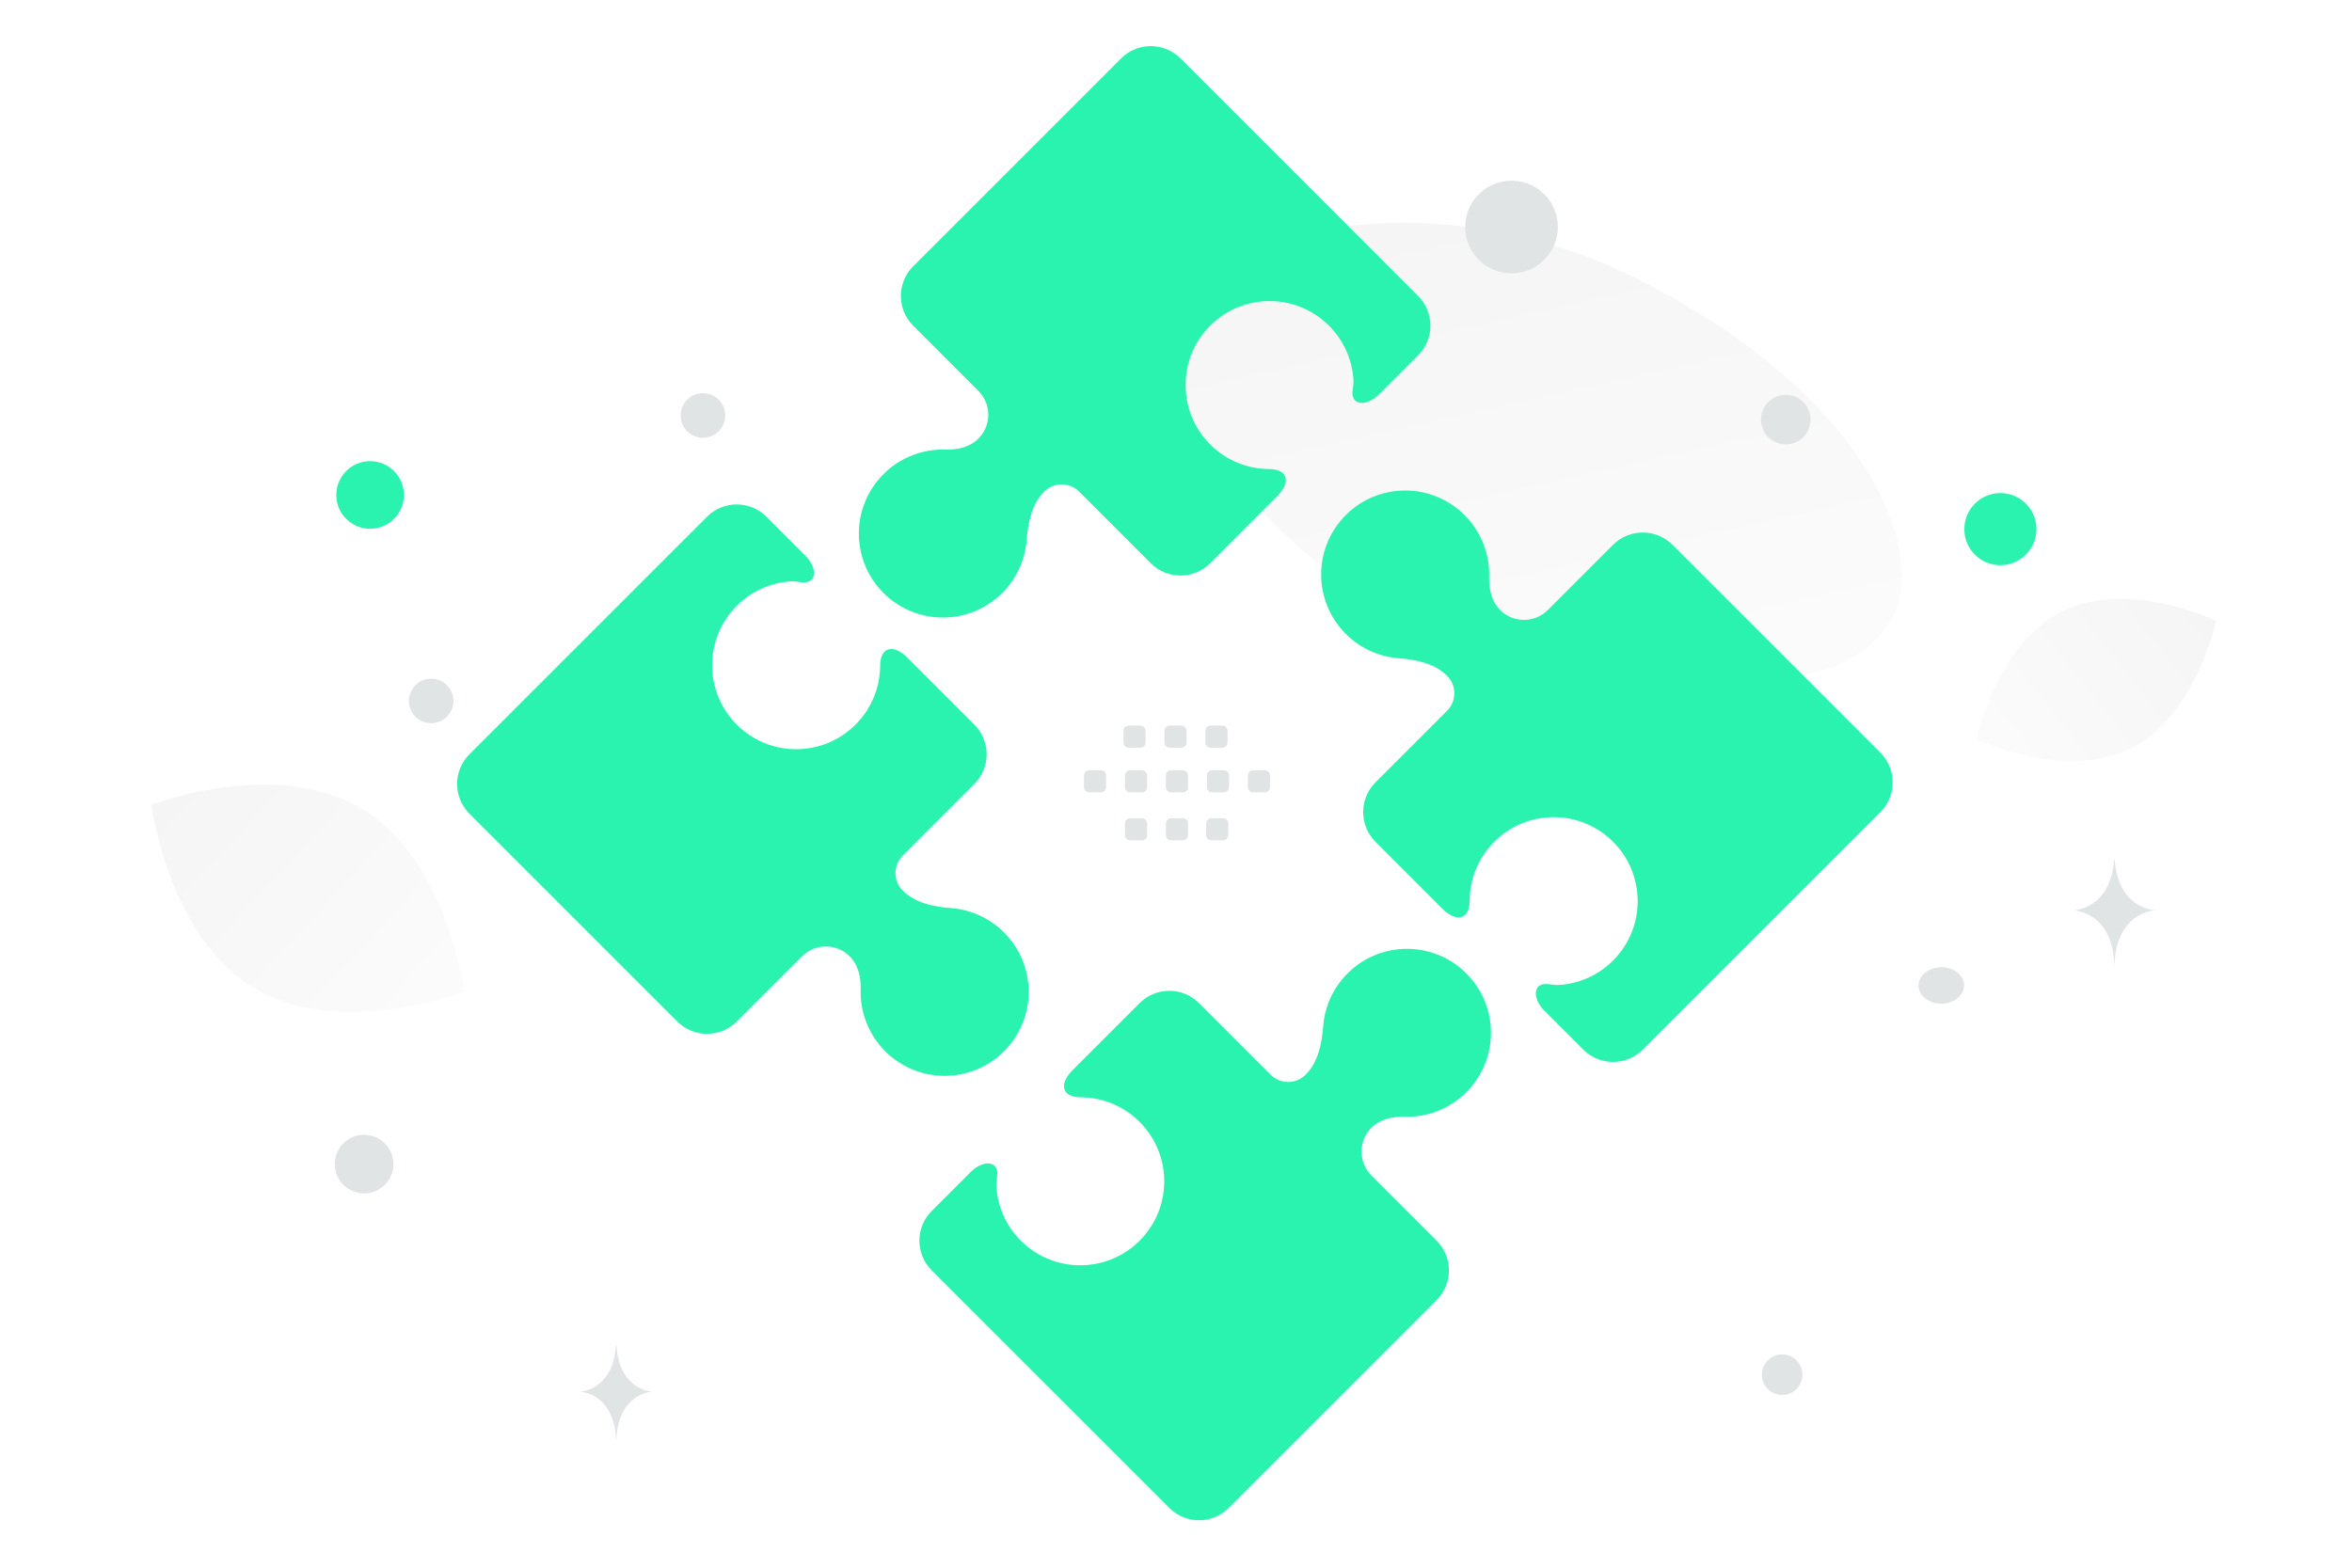
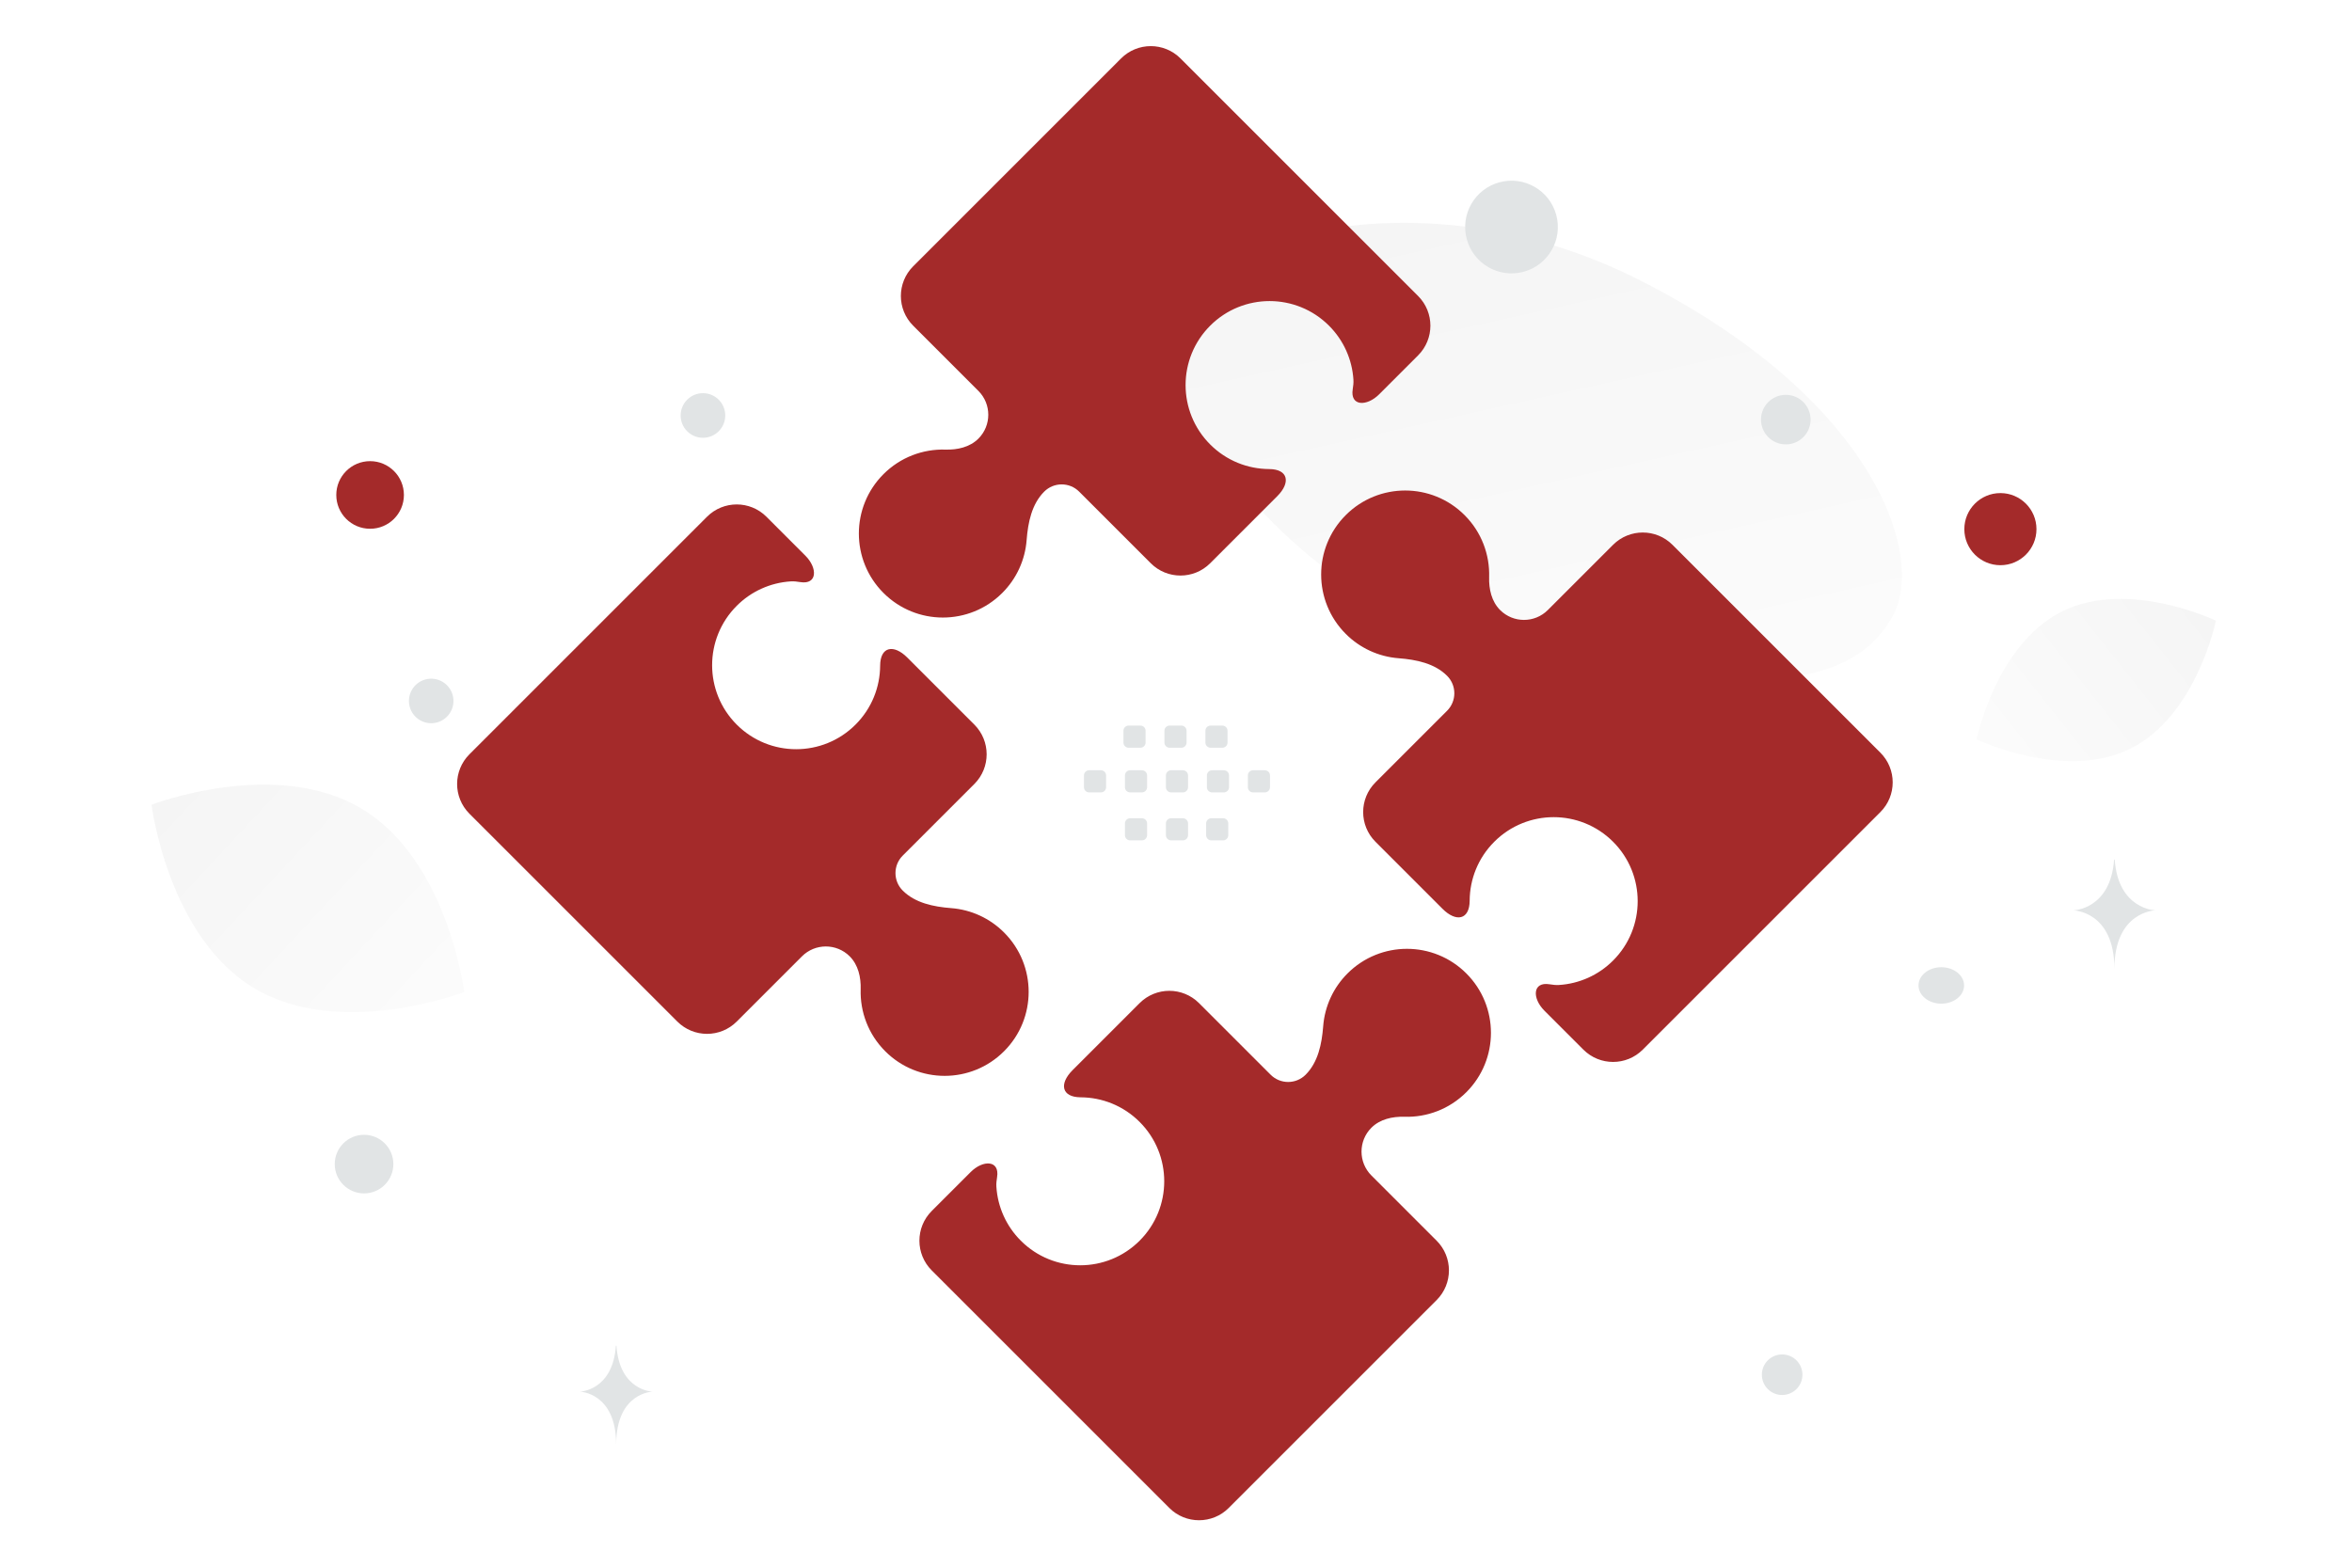
<svg xmlns="http://www.w3.org/2000/svg" width="900" height="600" viewBox="0 0 900 600" fill="none">
  <path fill="transparent" d="M0 0h900v600H0z" />
  <path d="M724.156 235.989c-13.417 23.946-42.802 27.236-89.878 22.686-35.405-3.429-67.692-6.082-103.1-25.387-24.782-13.502-44.4-31.771-58.718-49.513-15.516-19.222-37.173-41.159-26.556-62.953 14.59-29.938 98.962-55.152 180.89-13.918 89.998 45.308 110.488 105.682 97.362 129.085z" fill="url(#a)" />
  <path d="M815.194 286.538c-25.277 12.538-58.825-3.584-58.825-3.584s7.456-36.444 32.746-48.965c25.276-12.538 58.811 3.566 58.811 3.566s-7.456 36.444-32.732 48.983z" fill="url(#b)" />
  <path d="M97.217 378.175c33.026 19.794 80.409 1.496 80.409 1.496s-6.196-50.383-39.242-70.155c-33.027-19.794-80.389-1.519-80.389-1.519s6.196 50.384 39.222 70.178z" fill="url(#c)" />
-   <circle cx="765.46" cy="202.519" r="13.801" transform="rotate(180 765.46 202.519)" fill="#29F3AF" />
-   <circle cx="245.638" cy="280.695" r="15.527" transform="rotate(180 245.638 280.695)" fill="#29F3AF" />
-   <circle r="12.939" transform="matrix(-1 0 0 1 141.619 189.435)" fill="#29F3AF" />
-   <circle r="6.038" transform="matrix(-1 0 0 1 647.096 256.717)" fill="#29F3AF" />
+   <circle cx="765.46" cy="202.519" r="13.801" transform="rotate(180 765.46 202.519)" fill="#A42A2A" />
+   <circle cx="245.638" cy="280.695" r="15.527" transform="rotate(180 245.638 280.695)" fill="#A42A2A" />
+   <circle r="12.939" transform="matrix(-1 0 0 1 141.619 189.435)" fill="#A42A2A" />
+   <circle r="6.038" transform="matrix(-1 0 0 1 647.096 256.717)" fill="#A42A2A" />
  <circle r="7.763" transform="matrix(-1 0 0 1 681.943 526.144)" fill="#E1E4E5" />
  <circle r="11.214" transform="matrix(-1 0 0 1 139.305 445.534)" fill="#E1E4E5" />
  <circle r="8.535" transform="matrix(-1 0 0 1 268.985 159.015)" fill="#E1E4E5" />
  <circle r="9.488" transform="matrix(-1 0 0 1 683.339 160.598)" fill="#E1E4E5" />
  <circle r="8.521" transform="scale(1 -1) rotate(-75 -92.312 -241.653)" fill="#E1E4E5" />
  <circle r="11.335" transform="matrix(-1 0 0 1 381.364 87.415)" fill="#E1E4E5" />
  <ellipse rx="8.719" ry="6.975" transform="matrix(-1 0 0 1 742.844 377.158)" fill="#E1E4E5" />
  <circle r="17.733" transform="scale(1 -1) rotate(-75 232.572 -420.33)" fill="#E1E4E5" />
  <path d="M808.967 328.983h.228c1.351 19.138 15.584 19.432 15.584 19.432s-15.695.307-15.695 22.42c0-22.113-15.695-22.42-15.695-22.42s14.227-.294 15.578-19.432zM235.675 515.038h.202c1.199 17.322 13.828 17.588 13.828 17.588s-13.926.278-13.926 20.292c0-20.014-13.927-20.292-13.927-20.292s12.624-.266 13.823-17.588z" fill="#E1E4E5" />
-   <path d="M537.402 427.422c8.546.256 17.175-2.878 23.698-9.401 12.553-12.554 12.553-32.908 0-45.462-12.554-12.553-32.908-12.553-45.462 0a32.02 32.02 0 0 0-9.319 20.239c-.521 6.734-1.947 13.758-6.722 18.534a9.463 9.463 0 0 1-13.38 0l-27.406-27.407c-6.277-6.277-16.454-6.277-22.731 0l-25.672 25.672c-5.197 5.197-4.225 10.333 3.124 10.375 8.166.046 16.318 3.184 22.548 9.415 12.554 12.553 12.554 32.907 0 45.461-12.554 12.554-32.908 12.554-45.462 0a32.025 32.025 0 0 1-9.352-20.718c-.073-1.159.074-2.378.27-3.598 1.062-6.574-5.393-6.67-10.102-1.961l-14.912 14.912c-6.277 6.277-6.277 16.454 0 22.731l90.923 90.923c6.277 6.277 16.454 6.277 22.731-.001l13.592-13.595 65.964-65.964c6.277-6.277 6.277-16.454 0-22.731l-24.958-24.957c-5.046-5.046-5.046-13.228 0-18.274 3.262-3.261 8.018-4.331 12.628-4.193zM361.759 172.073c-8.546-.255-17.174 2.879-23.697 9.401-12.554 12.554-12.554 32.908 0 45.462 12.554 12.554 32.908 12.554 45.462 0a32.022 32.022 0 0 0 9.319-20.239c.52-6.734 1.946-13.757 6.722-18.533 3.695-3.695 9.685-3.695 13.379 0l27.407 27.407c6.277 6.277 16.454 6.277 22.731 0l25.671-25.672c5.197-5.197 4.226-10.334-3.124-10.375-8.166-.046-16.317-3.185-22.547-9.415-12.554-12.554-12.554-32.908 0-45.462 12.554-12.554 32.907-12.554 45.461 0a32.024 32.024 0 0 1 9.353 20.718c.072 1.159-.074 2.379-.271 3.598-1.061 6.574 5.393 6.671 10.102 1.962l14.912-14.912c6.277-6.277 6.277-16.454.001-22.731l-90.923-90.923c-6.278-6.277-16.455-6.277-22.732 0l-13.591 13.595-65.965 65.965c-6.276 6.277-6.276 16.453.001 22.73l24.957 24.958c5.046 5.046 5.046 13.227 0 18.273-3.261 3.261-8.017 4.331-12.628 4.193zm208.063 48.773c.256-8.546-2.878-17.175-9.4-23.697-12.554-12.554-32.908-12.554-45.462 0-12.554 12.553-12.554 32.907 0 45.461a32.017 32.017 0 0 0 20.239 9.319c6.734.521 13.757 1.947 18.533 6.723 3.695 3.694 3.695 9.684 0 13.379l-27.407 27.406c-6.277 6.277-6.277 16.454 0 22.731l25.672 25.672c5.197 5.197 10.333 4.225 10.375-3.124.046-8.166 3.185-16.318 9.415-22.548 12.554-12.554 32.908-12.554 45.462 0 12.553 12.554 12.553 32.908 0 45.462a32.023 32.023 0 0 1-20.719 9.352c-1.158.073-2.378-.074-3.597-.27-6.575-1.062-6.671 5.393-1.962 10.102l14.912 14.912c6.277 6.277 16.454 6.277 22.731 0l90.923-90.923c6.277-6.277 6.277-16.454 0-22.731l-13.595-13.592-65.965-65.964c-6.277-6.277-16.454-6.277-22.73 0l-24.958 24.958c-5.046 5.046-13.227 5.046-18.273 0-3.262-3.262-4.331-8.018-4.194-12.628zM329.339 378.65c-.255 8.546 2.878 17.174 9.401 23.697 12.554 12.554 32.908 12.554 45.462 0 12.554-12.554 12.554-32.908 0-45.462a32.022 32.022 0 0 0-20.239-9.319c-6.734-.52-13.758-1.946-18.533-6.722-3.695-3.695-3.695-9.685 0-13.379l27.406-27.407c6.277-6.277 6.277-16.454 0-22.731l-25.671-25.671c-5.197-5.197-10.334-4.226-10.375 3.124-.047 8.166-3.185 16.317-9.415 22.547-12.554 12.554-32.908 12.554-45.462 0-12.554-12.553-12.554-32.907 0-45.461a32.022 32.022 0 0 1 20.718-9.353c1.159-.072 2.379.074 3.598.271 6.574 1.061 6.671-5.393 1.962-10.102l-14.913-14.912c-6.277-6.277-16.453-6.277-22.73 0l-90.923 90.923c-6.277 6.277-6.277 16.454 0 22.731l13.595 13.591 65.965 65.965c6.277 6.276 16.453 6.276 22.73-.001l24.958-24.957c5.046-5.046 13.227-5.046 18.273 0 3.261 3.261 4.331 8.018 4.193 12.628z" fill="#29F3AF" />
+   <path d="M537.402 427.422c8.546.256 17.175-2.878 23.698-9.401 12.553-12.554 12.553-32.908 0-45.462-12.554-12.553-32.908-12.553-45.462 0a32.02 32.02 0 0 0-9.319 20.239c-.521 6.734-1.947 13.758-6.722 18.534a9.463 9.463 0 0 1-13.38 0l-27.406-27.407c-6.277-6.277-16.454-6.277-22.731 0l-25.672 25.672c-5.197 5.197-4.225 10.333 3.124 10.375 8.166.046 16.318 3.184 22.548 9.415 12.554 12.553 12.554 32.907 0 45.461-12.554 12.554-32.908 12.554-45.462 0a32.025 32.025 0 0 1-9.352-20.718c-.073-1.159.074-2.378.27-3.598 1.062-6.574-5.393-6.67-10.102-1.961l-14.912 14.912c-6.277 6.277-6.277 16.454 0 22.731l90.923 90.923c6.277 6.277 16.454 6.277 22.731-.001l13.592-13.595 65.964-65.964c6.277-6.277 6.277-16.454 0-22.731l-24.958-24.957c-5.046-5.046-5.046-13.228 0-18.274 3.262-3.261 8.018-4.331 12.628-4.193zM361.759 172.073c-8.546-.255-17.174 2.879-23.697 9.401-12.554 12.554-12.554 32.908 0 45.462 12.554 12.554 32.908 12.554 45.462 0a32.022 32.022 0 0 0 9.319-20.239c.52-6.734 1.946-13.757 6.722-18.533 3.695-3.695 9.685-3.695 13.379 0l27.407 27.407c6.277 6.277 16.454 6.277 22.731 0l25.671-25.672c5.197-5.197 4.226-10.334-3.124-10.375-8.166-.046-16.317-3.185-22.547-9.415-12.554-12.554-12.554-32.908 0-45.462 12.554-12.554 32.907-12.554 45.461 0a32.024 32.024 0 0 1 9.353 20.718c.072 1.159-.074 2.379-.271 3.598-1.061 6.574 5.393 6.671 10.102 1.962l14.912-14.912c6.277-6.277 6.277-16.454.001-22.731l-90.923-90.923c-6.278-6.277-16.455-6.277-22.732 0l-13.591 13.595-65.965 65.965c-6.276 6.277-6.276 16.453.001 22.73l24.957 24.958c5.046 5.046 5.046 13.227 0 18.273-3.261 3.261-8.017 4.331-12.628 4.193zm208.063 48.773c.256-8.546-2.878-17.175-9.4-23.697-12.554-12.554-32.908-12.554-45.462 0-12.554 12.553-12.554 32.907 0 45.461a32.017 32.017 0 0 0 20.239 9.319c6.734.521 13.757 1.947 18.533 6.723 3.695 3.694 3.695 9.684 0 13.379l-27.407 27.406c-6.277 6.277-6.277 16.454 0 22.731l25.672 25.672c5.197 5.197 10.333 4.225 10.375-3.124.046-8.166 3.185-16.318 9.415-22.548 12.554-12.554 32.908-12.554 45.462 0 12.553 12.554 12.553 32.908 0 45.462a32.023 32.023 0 0 1-20.719 9.352c-1.158.073-2.378-.074-3.597-.27-6.575-1.062-6.671 5.393-1.962 10.102l14.912 14.912c6.277 6.277 16.454 6.277 22.731 0l90.923-90.923c6.277-6.277 6.277-16.454 0-22.731l-13.595-13.592-65.965-65.964c-6.277-6.277-16.454-6.277-22.73 0l-24.958 24.958c-5.046 5.046-13.227 5.046-18.273 0-3.262-3.262-4.331-8.018-4.194-12.628zM329.339 378.65c-.255 8.546 2.878 17.174 9.401 23.697 12.554 12.554 32.908 12.554 45.462 0 12.554-12.554 12.554-32.908 0-45.462a32.022 32.022 0 0 0-20.239-9.319c-6.734-.52-13.758-1.946-18.533-6.722-3.695-3.695-3.695-9.685 0-13.379l27.406-27.407c6.277-6.277 6.277-16.454 0-22.731l-25.671-25.671c-5.197-5.197-10.334-4.226-10.375 3.124-.047 8.166-3.185 16.317-9.415 22.547-12.554 12.554-32.908 12.554-45.462 0-12.554-12.553-12.554-32.907 0-45.461a32.022 32.022 0 0 1 20.718-9.353c1.159-.072 2.379.074 3.598.271 6.574 1.061 6.671-5.393 1.962-10.102l-14.913-14.912c-6.277-6.277-16.453-6.277-22.73 0l-90.923 90.923c-6.277 6.277-6.277 16.454 0 22.731l13.595 13.591 65.965 65.965c6.277 6.276 16.453 6.276 22.73-.001l24.958-24.957c5.046-5.046 13.227-5.046 18.273 0 3.261 3.261 4.331 8.018 4.193 12.628z" fill="#A42A2A" />
  <path fill-rule="evenodd" clip-rule="evenodd" d="M483.995 303.271h-4.522a1.974 1.974 0 0 1-1.973-1.973v-4.521c0-1.094.889-1.974 1.973-1.974h4.522c1.083 0 1.973.89 1.973 1.974v4.521a1.969 1.969 0 0 1-1.973 1.973zm-15.676 0h-4.521a1.981 1.981 0 0 1-1.974-1.973v-4.521c0-1.094.89-1.974 1.974-1.974h4.521c1.084 0 1.973.89 1.973 1.974v4.521a1.98 1.98 0 0 1-1.973 1.973zm-15.685 0h-4.521a1.98 1.98 0 0 1-1.973-1.973v-4.521c0-1.094.889-1.974 1.973-1.974h4.521c1.084 0 1.974.89 1.974 1.974v4.521a1.97 1.97 0 0 1-1.974 1.973zm-15.676 0h-4.521a1.98 1.98 0 0 1-1.973-1.973v-4.521c0-1.094.889-1.974 1.973-1.974h4.521c1.093 0 1.983.89 1.983 1.974v4.521a1.995 1.995 0 0 1-1.983 1.973zm-15.676 0h-4.521a1.983 1.983 0 0 1-1.983-1.973v-4.521c0-1.094.89-1.974 1.983-1.974h4.521c1.084 0 1.973.89 1.973 1.974v4.521a1.98 1.98 0 0 1-1.973 1.973zm46.462-17.092h-4.521a1.981 1.981 0 0 1-1.973-1.974v-4.53a1.98 1.98 0 0 1 1.973-1.973h4.521c1.093 0 1.974.889 1.974 1.973v4.521a1.972 1.972 0 0 1-1.974 1.983zm-15.676 0h-4.521a1.981 1.981 0 0 1-1.973-1.974v-4.53a1.98 1.98 0 0 1 1.973-1.973h4.521c1.084 0 1.974.889 1.974 1.973v4.521a1.972 1.972 0 0 1-1.974 1.983zm-15.675 0h-4.521a1.984 1.984 0 0 1-1.983-1.974v-4.53c0-1.084.89-1.973 1.983-1.973h4.521a1.98 1.98 0 0 1 1.973 1.973v4.521a1.983 1.983 0 0 1-1.973 1.983zm16.241 35.455h-4.521a1.98 1.98 0 0 1-1.973-1.973v-4.521c0-1.093.889-1.973 1.973-1.973h4.521c1.084 0 1.974.889 1.974 1.973v4.521a1.97 1.97 0 0 1-1.974 1.973zm15.392 0h-4.521a1.98 1.98 0 0 1-1.973-1.973v-4.521c0-1.093.889-1.973 1.973-1.973h4.521c1.084 0 1.974.889 1.974 1.973v4.521a1.969 1.969 0 0 1-1.974 1.973zm-31.068 0h-4.521a1.98 1.98 0 0 1-1.973-1.973v-4.521c0-1.093.889-1.973 1.973-1.973h4.521c1.093 0 1.983.889 1.983 1.973v4.521a1.995 1.995 0 0 1-1.983 1.973z" fill="#E1E4E5" />
  <defs>
    <linearGradient id="a" x1="633.77" y1="391.179" x2="514.18" y2="-146.208" gradientUnits="userSpaceOnUse">
      <stop stop-color="#fff" />
      <stop offset="1" stop-color="#EEE" />
    </linearGradient>
    <linearGradient id="b" x1="718.13" y1="325.649" x2="926.61" y2="160.74" gradientUnits="userSpaceOnUse">
      <stop stop-color="#fff" />
      <stop offset="1" stop-color="#EEE" />
    </linearGradient>
    <linearGradient id="c" x1="225.02" y1="441.891" x2="-40.722" y2="194.981" gradientUnits="userSpaceOnUse">
      <stop stop-color="#fff" />
      <stop offset="1" stop-color="#EEE" />
    </linearGradient>
  </defs>
</svg>
